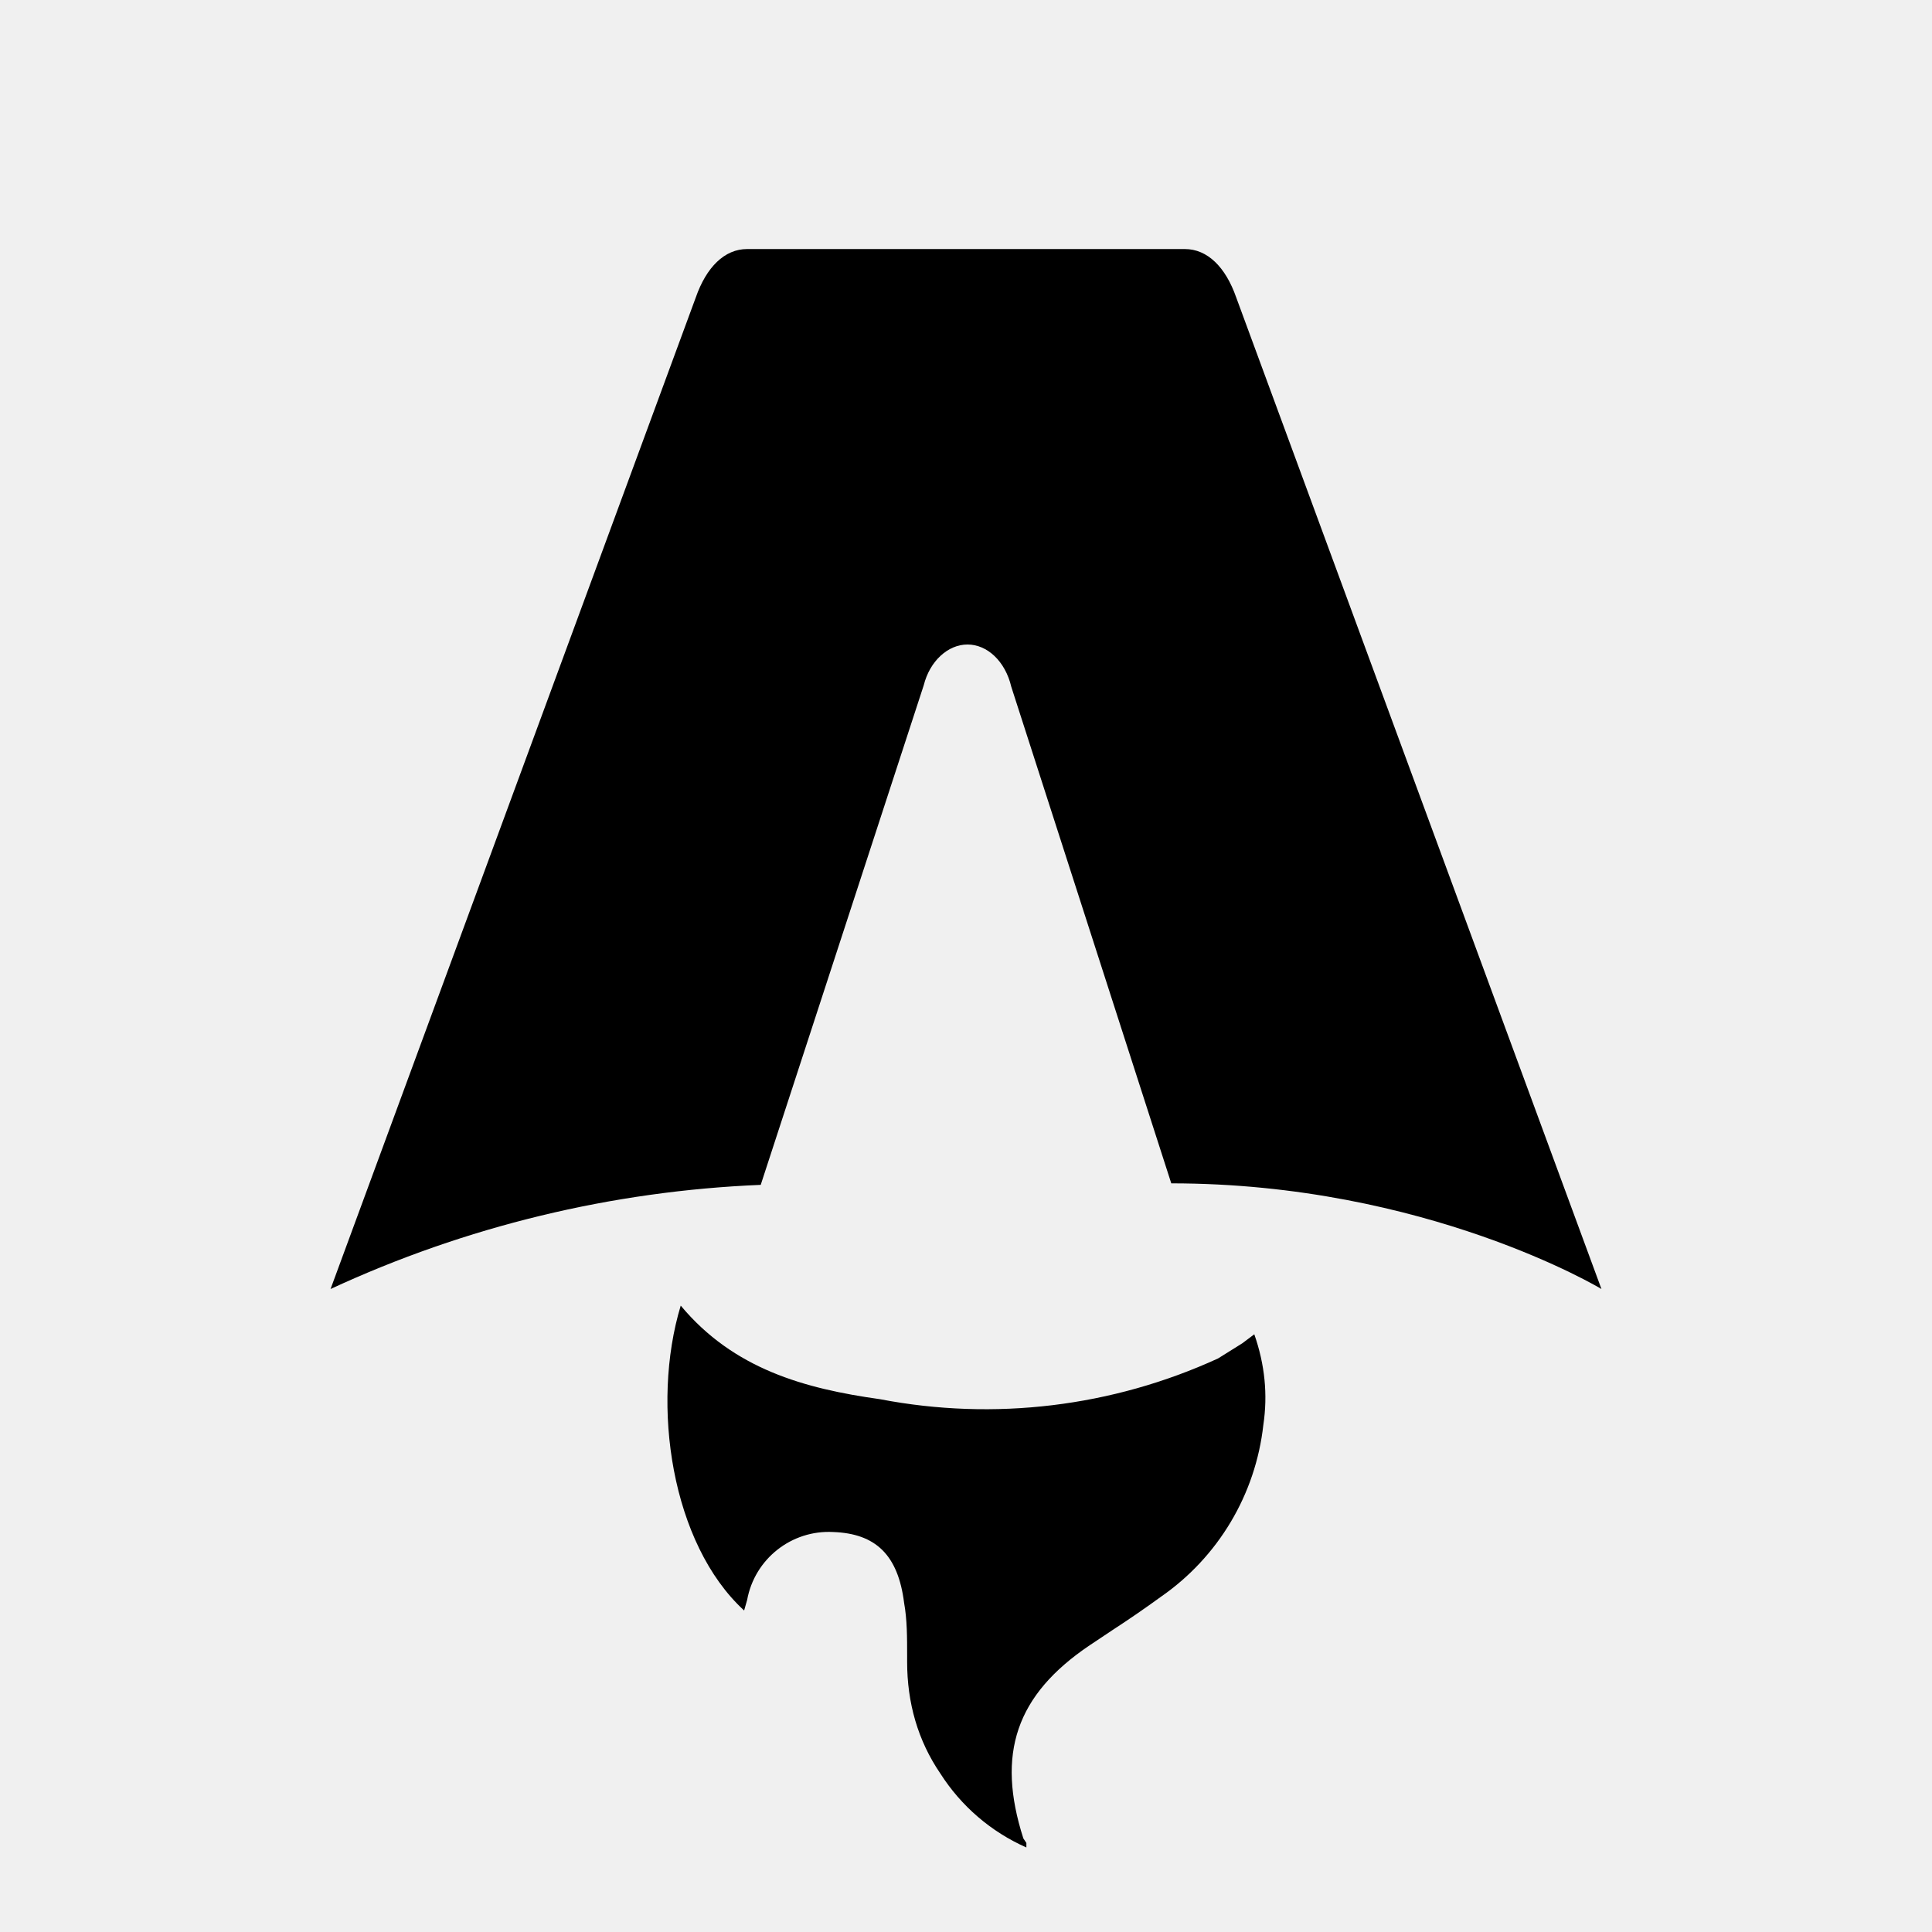
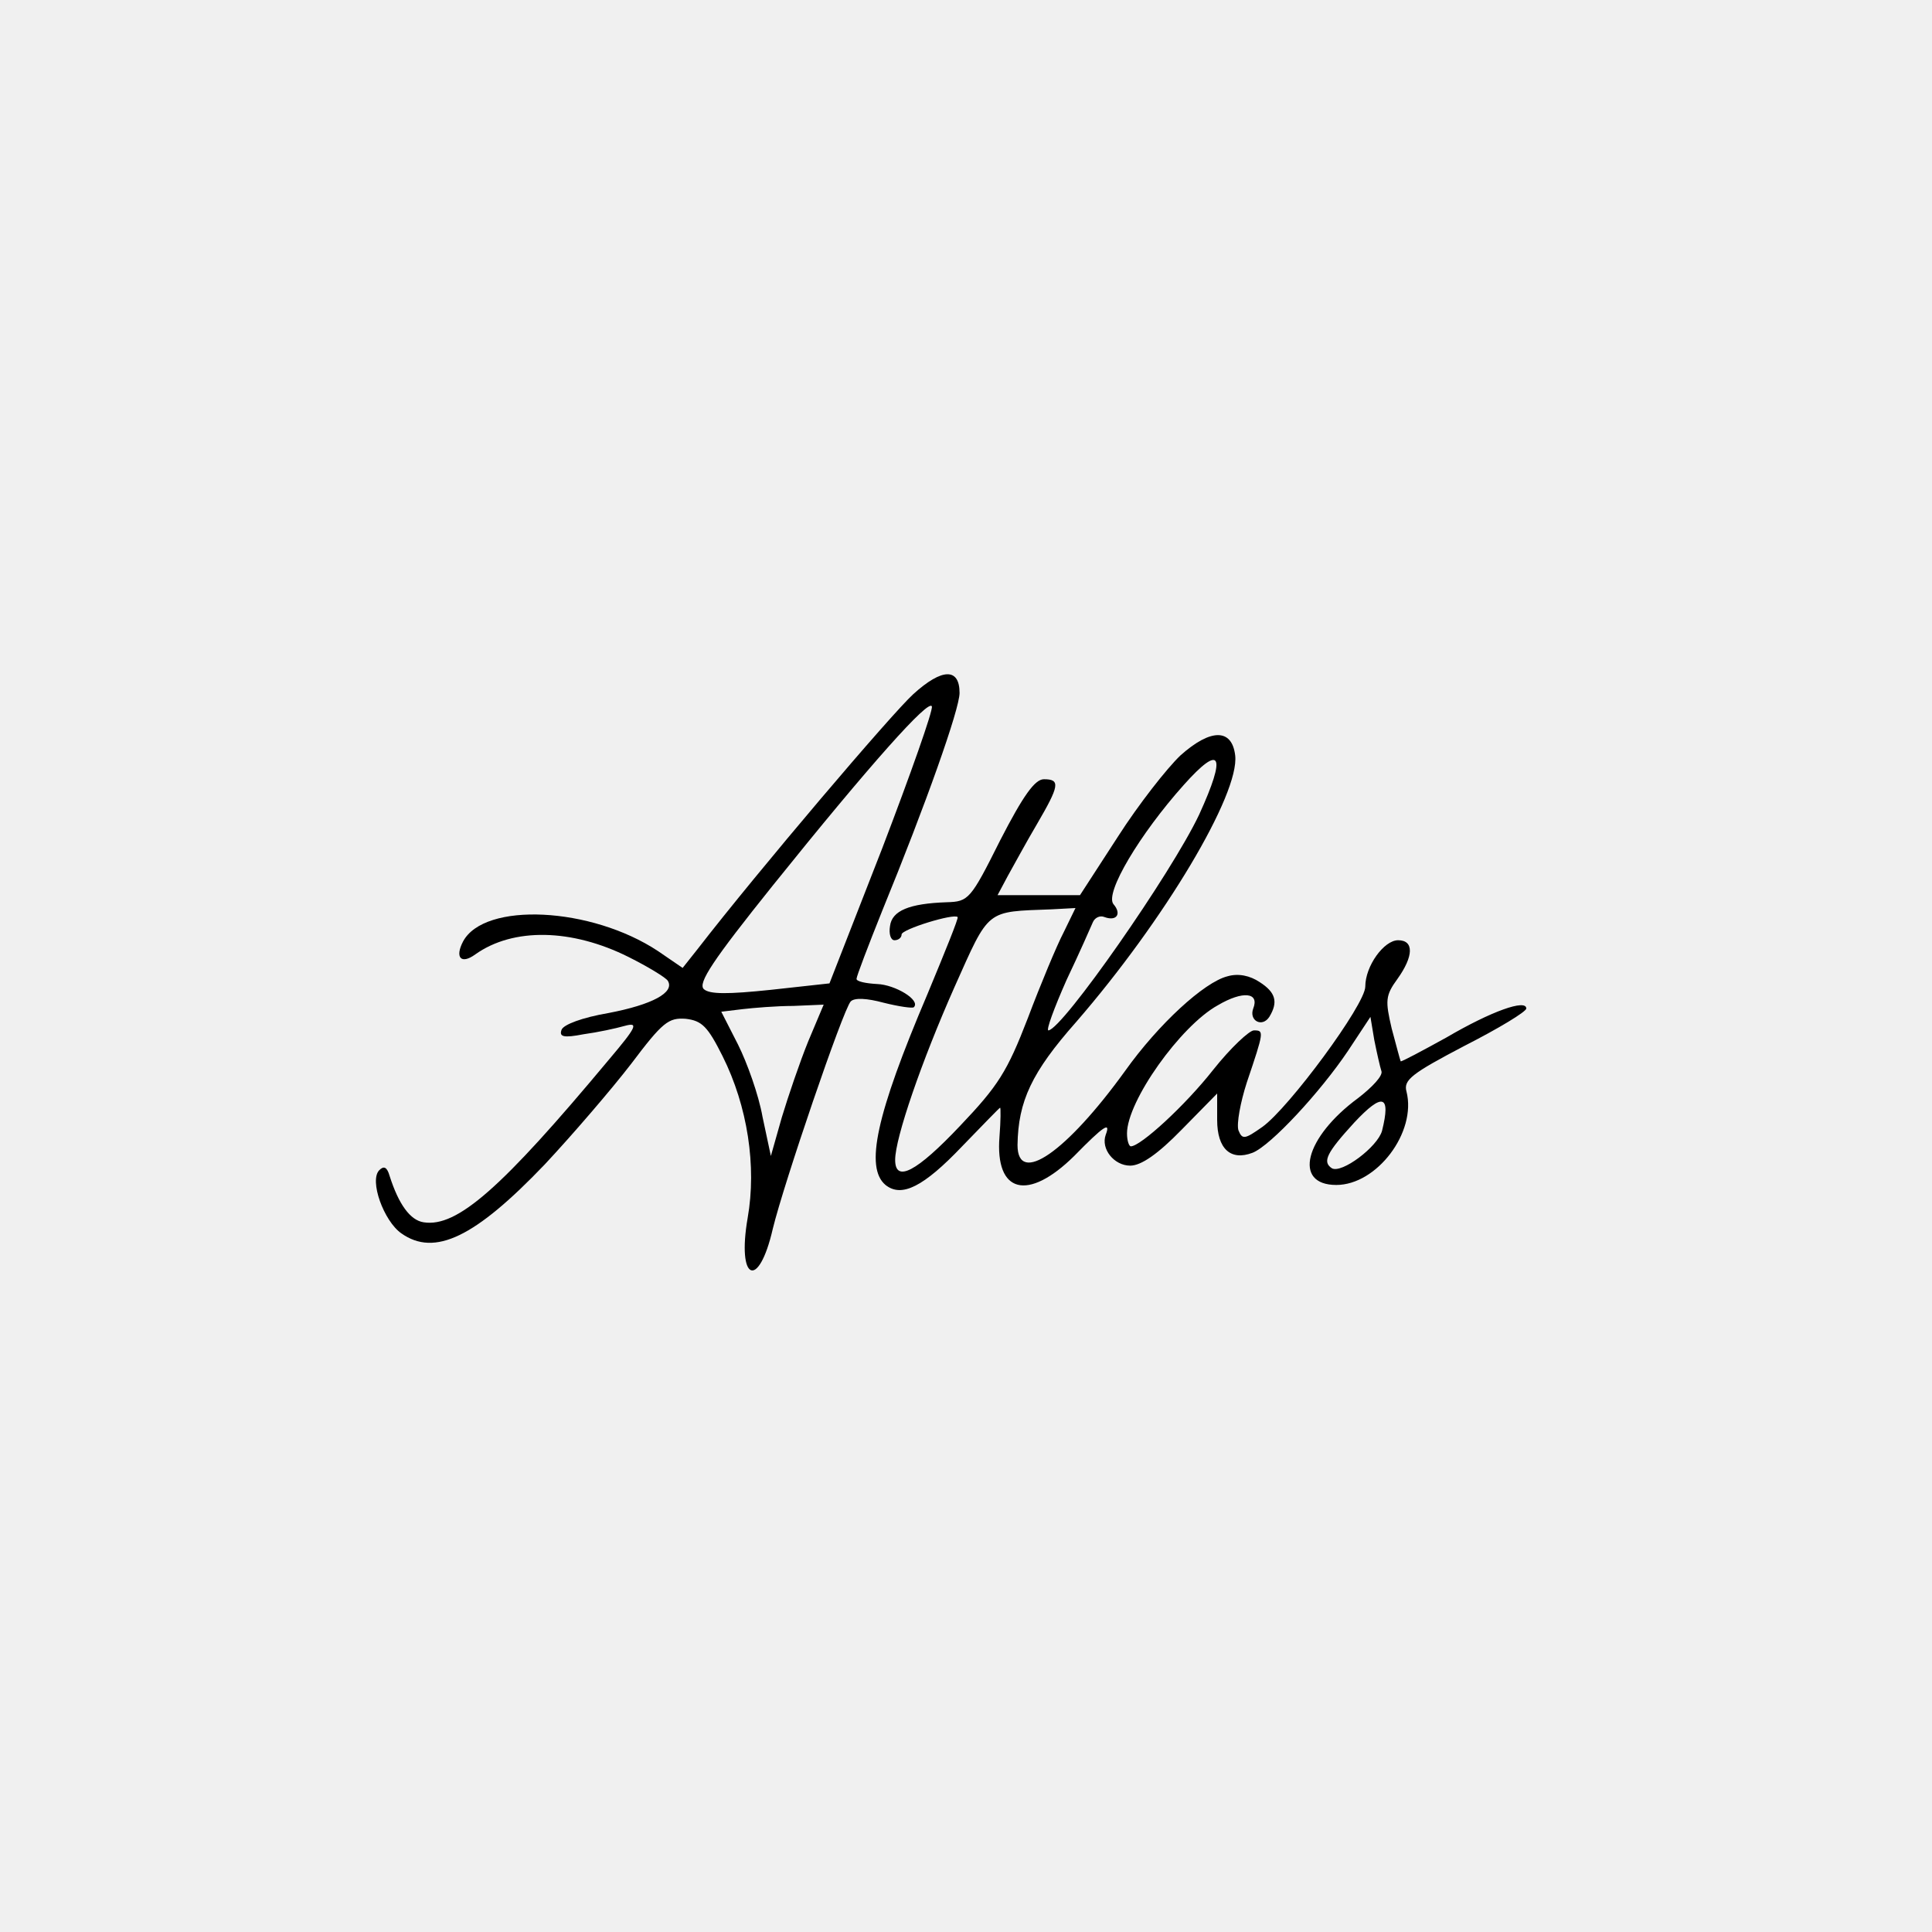
- <svg xmlns="http://www.w3.org/2000/svg" fill="none" viewBox="0 0 128 128">
-   <path d="M50.4 78.5a75.1 75.1 0 0 0-28.5 6.9l24.2-65.7c.7-2 1.9-3.2 3.4-3.2h29c1.5 0 2.7 1.2 3.4 3.2l24.2 65.7s-11.6-7-28.5-7L67 45.5c-.4-1.7-1.6-2.8-2.9-2.8-1.3 0-2.5 1.1-2.9 2.7L50.4 78.5Zm-1.1 28.2Zm-4.2-20.2c-2 6.6-.6 15.8 4.2 20.2a17.5 17.5 0 0 1 .2-.7 5.5 5.5 0 0 1 5.7-4.5c2.8.1 4.3 1.5 4.7 4.7.2 1.1.2 2.3.2 3.5v.4c0 2.7.7 5.2 2.2 7.4a13 13 0 0 0 5.7 4.9v-.3l-.2-.3c-1.8-5.6-.5-9.5 4.4-12.8l1.5-1a73 73 0 0 0 3.2-2.2 16 16 0 0 0 6.8-11.4c.3-2 .1-4-.6-6l-.8.6-1.6 1a37 37 0 0 1-22.4 2.7c-5-.7-9.7-2-13.2-6.2Z" />
-   <style>
-         path { fill: #000; }
-         @media (prefers-color-scheme: dark) {
-             path { fill: #FFF; }
-         }
-     </style>
+ <svg xmlns="http://www.w3.org/2000/svg" version="1.0" width="512" height="512" viewBox="0 0 300 300" preserveAspectRatio="xMidYMid meet">
+   <g transform="translate(0,300) scale(0.1,-0.1)" fill="#000000" stroke="none">
+     <path d="M1418 1922 c-33 -30 -239 -272 -335 -396 l-23 -29 -38 26 c-104 69 -270 77 -303 15 -13 -25 -3 -36 19 -20 59 42 150 40 238 -4 30 -15 58 -32 61 -37 11 -18 -24 -37 -92 -50 -41 -7 -70 -18 -73 -26 -4 -11 3 -13 34 -7 22 3 50 9 64 13 22 6 19 -1 -25 -53 -166 -199 -235 -260 -287 -252 -21 3 -39 28 -53 72 -4 14 -9 16 -16 9 -16 -16 7 -79 34 -98 52 -37 115 -6 223 107 43 46 104 117 134 156 49 65 58 72 85 70 25 -3 34 -12 57 -58 39 -78 53 -171 39 -251 -17 -98 17 -113 39 -17 17 70 109 340 121 353 6 6 25 5 51 -2 24 -6 45 -9 47 -7 11 11 -29 35 -57 36 -18 1 -32 4 -32 8 0 4 18 51 40 106 68 166 120 313 120 338 0 39 -27 39 -72 -2z m-48 -239 l-82 -210 -91 -10 c-67 -7 -95 -7 -104 1 -10 9 14 45 107 161 151 188 243 291 247 278 2 -6 -33 -105 -77 -220z m-115 -300 c-13 -32 -31 -85 -41 -118 l-17 -60 -13 61 c-6 34 -24 84 -38 112 l-26 51 33 4 c17 2 53 5 79 5 l47 2 -24 -57z" />
+     <path d="M1833 1827 c-21 -20 -65 -76 -97 -126 l-59 -91 -64 0 -64 0 16 30 c9 16 29 53 45 80 35 60 37 70 11 70 -14 0 -32 -25 -68 -95 -46 -92 -49 -95 -83 -96 -58 -2 -85 -13 -88 -37 -2 -12 1 -22 7 -22 6 0 11 4 11 9 0 8 81 33 87 27 2 -1 -20 -55 -47 -120 -80 -188 -97 -269 -65 -296 25 -20 59 -3 119 60 32 33 58 60 59 60 1 0 1 -20 -1 -45 -7 -88 44 -101 116 -30 46 47 57 54 49 33 -8 -22 13 -48 38 -48 17 0 43 18 80 56 l55 56 0 -41 c0 -45 21 -64 55 -51 28 11 105 94 148 158 l35 53 6 -36 c4 -20 9 -42 11 -48 3 -7 -14 -25 -36 -42 -83 -61 -102 -135 -34 -135 63 0 125 82 109 145 -5 18 8 28 90 71 53 27 96 53 96 58 0 15 -54 -4 -124 -45 -38 -21 -70 -38 -71 -37 -1 2 -7 25 -14 51 -10 43 -10 51 9 77 25 35 26 60 1 60 -22 0 -51 -40 -51 -72 0 -28 -119 -189 -160 -218 -27 -19 -31 -20 -37 -5 -3 10 3 43 13 74 27 80 27 81 11 81 -7 0 -36 -27 -63 -61 -44 -56 -113 -119 -128 -119 -3 0 -6 9 -6 20 0 50 83 167 141 199 39 23 65 20 55 -5 -7 -19 14 -30 25 -13 14 23 10 38 -15 54 -15 10 -33 14 -50 9 -36 -9 -107 -74 -159 -147 -91 -126 -167 -179 -167 -115 1 68 22 113 91 191 137 158 254 354 247 414 -5 42 -38 42 -85 0z m29 -92 c-43 -91 -212 -333 -234 -335 -4 0 9 35 28 78 20 42 38 83 41 90 3 7 11 11 18 8 19 -7 27 5 14 20 -14 17 41 109 109 185 58 65 67 48 24 -46z m-210 -182 c-11 -21 -36 -81 -56 -134 -32 -83 -46 -105 -105 -167 -68 -72 -101 -89 -101 -53 0 34 41 153 92 268 55 123 48 117 151 121 l37 2 -18 -37z m494 -309 c-7 -25 -63 -67 -78 -58 -15 10 -8 24 35 71 44 47 57 43 43 -13z" />
+   </g>
</svg>
